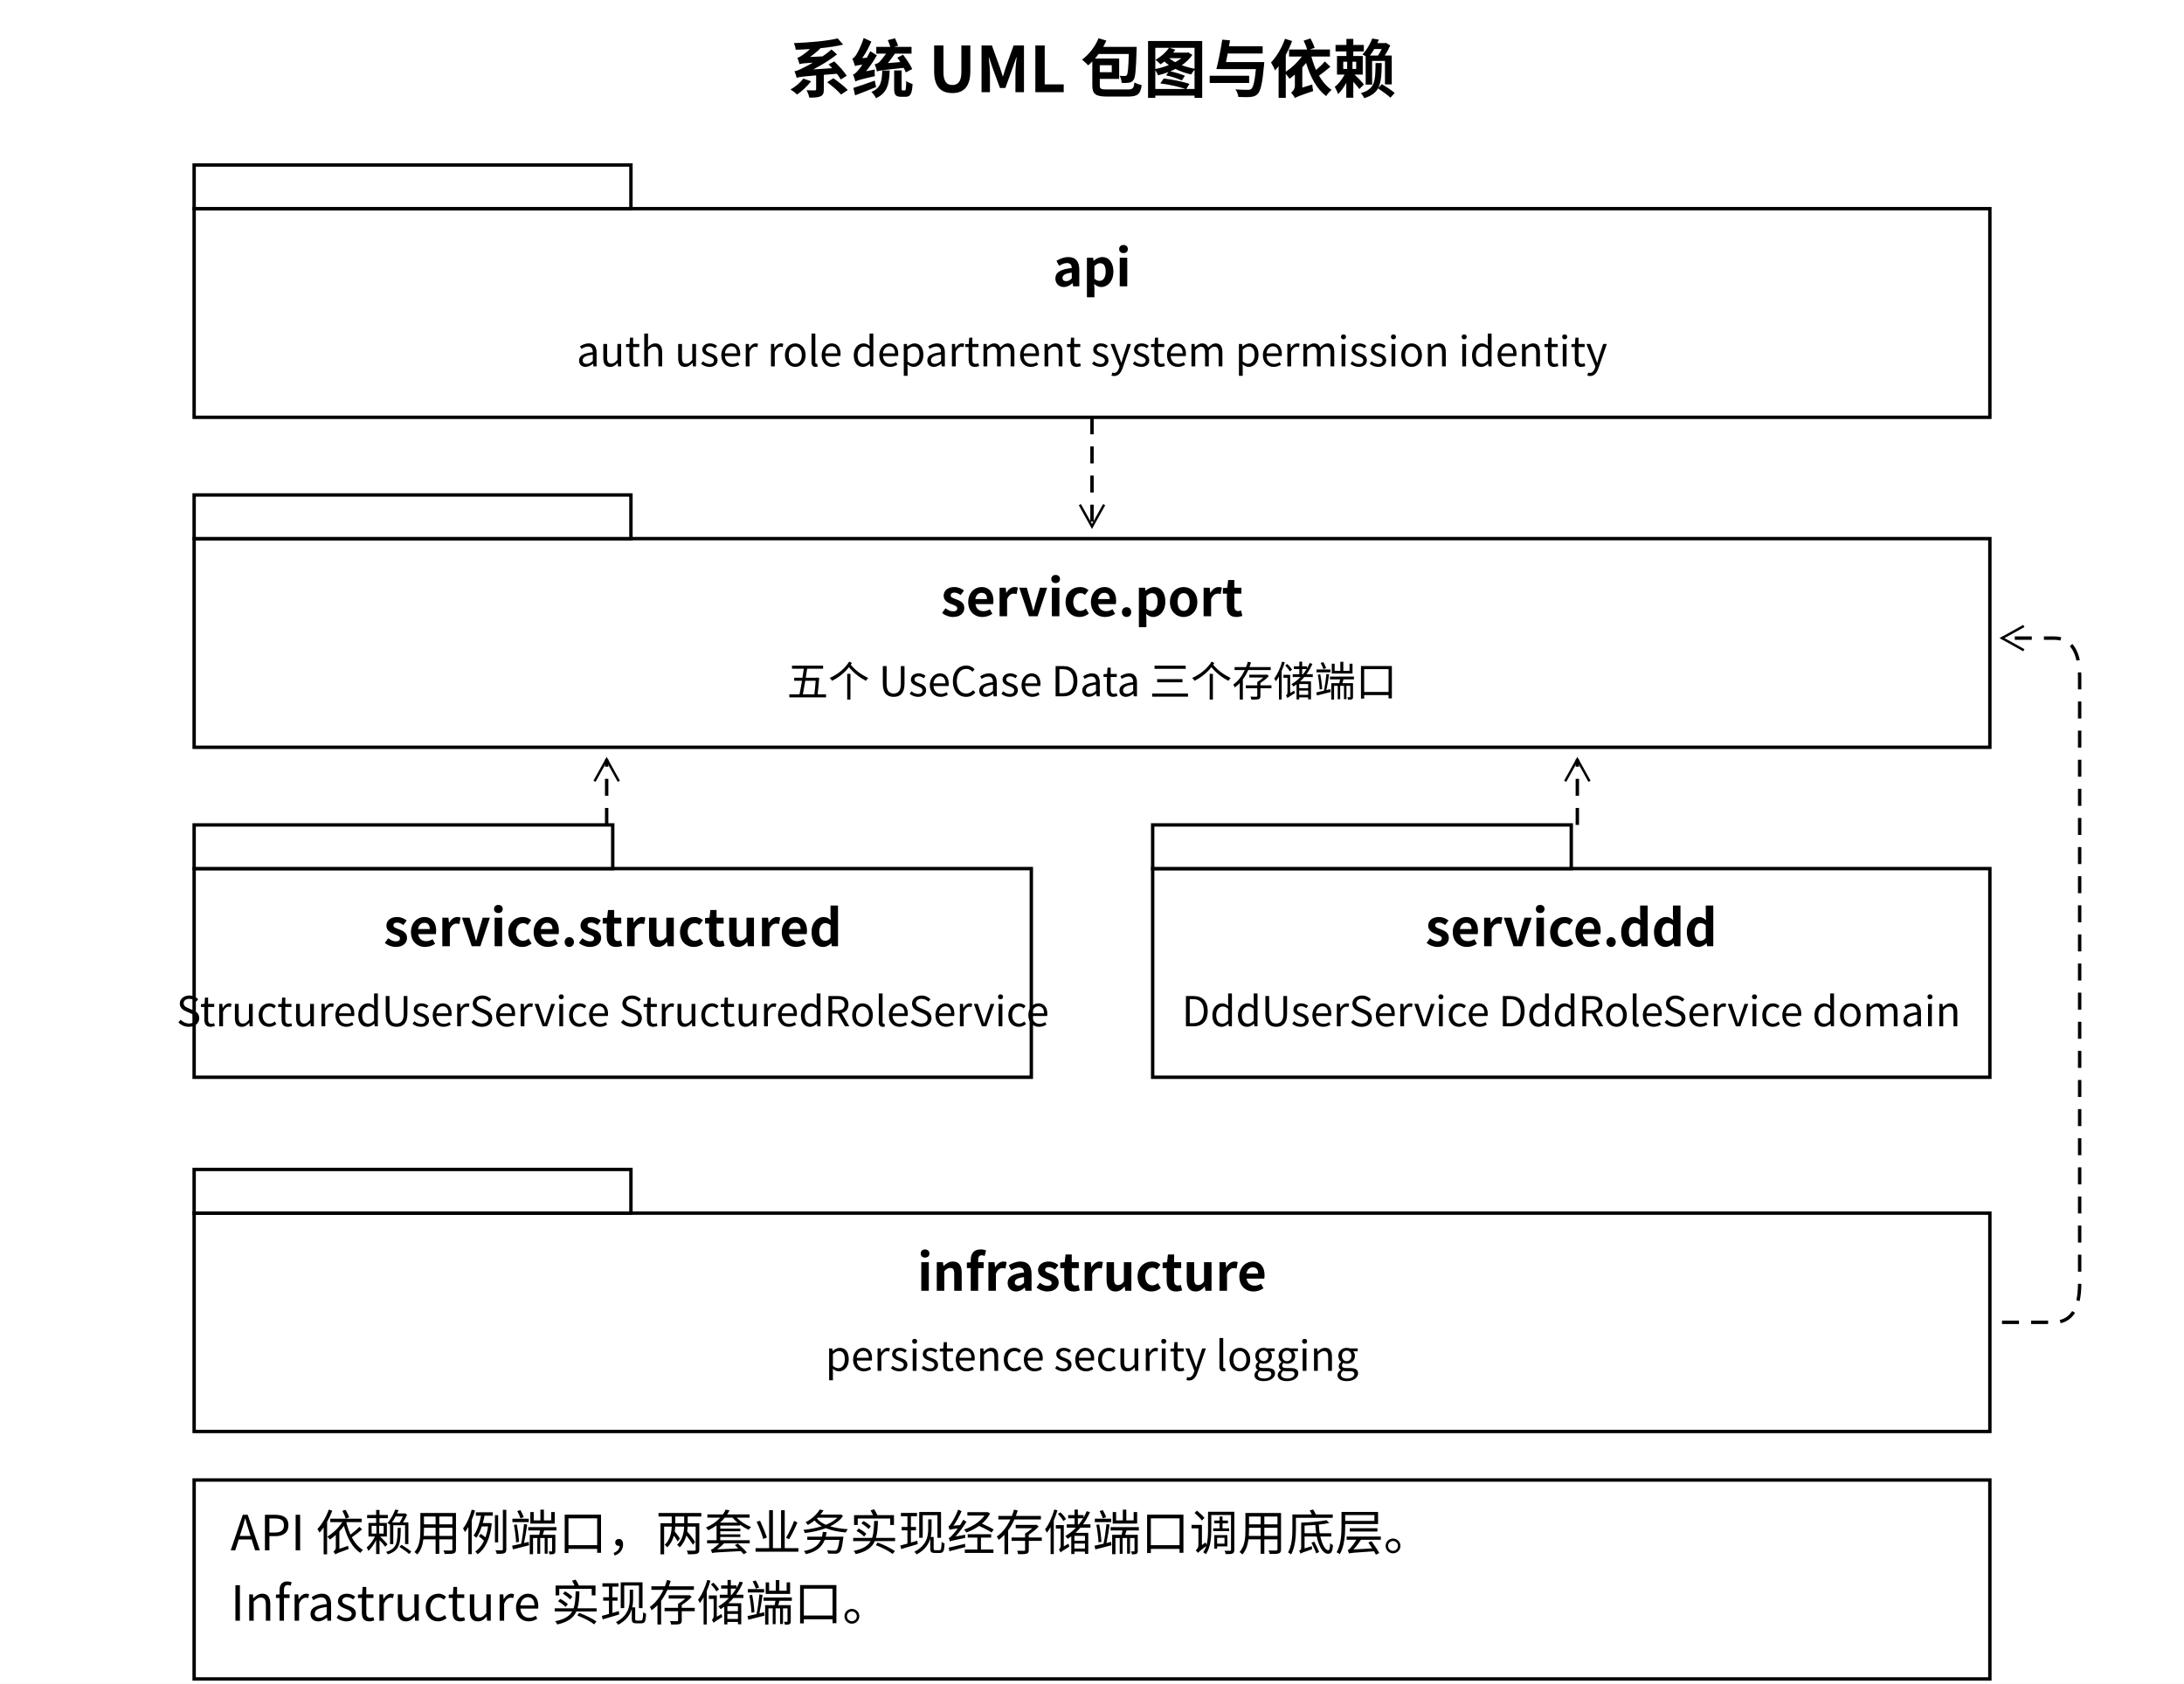
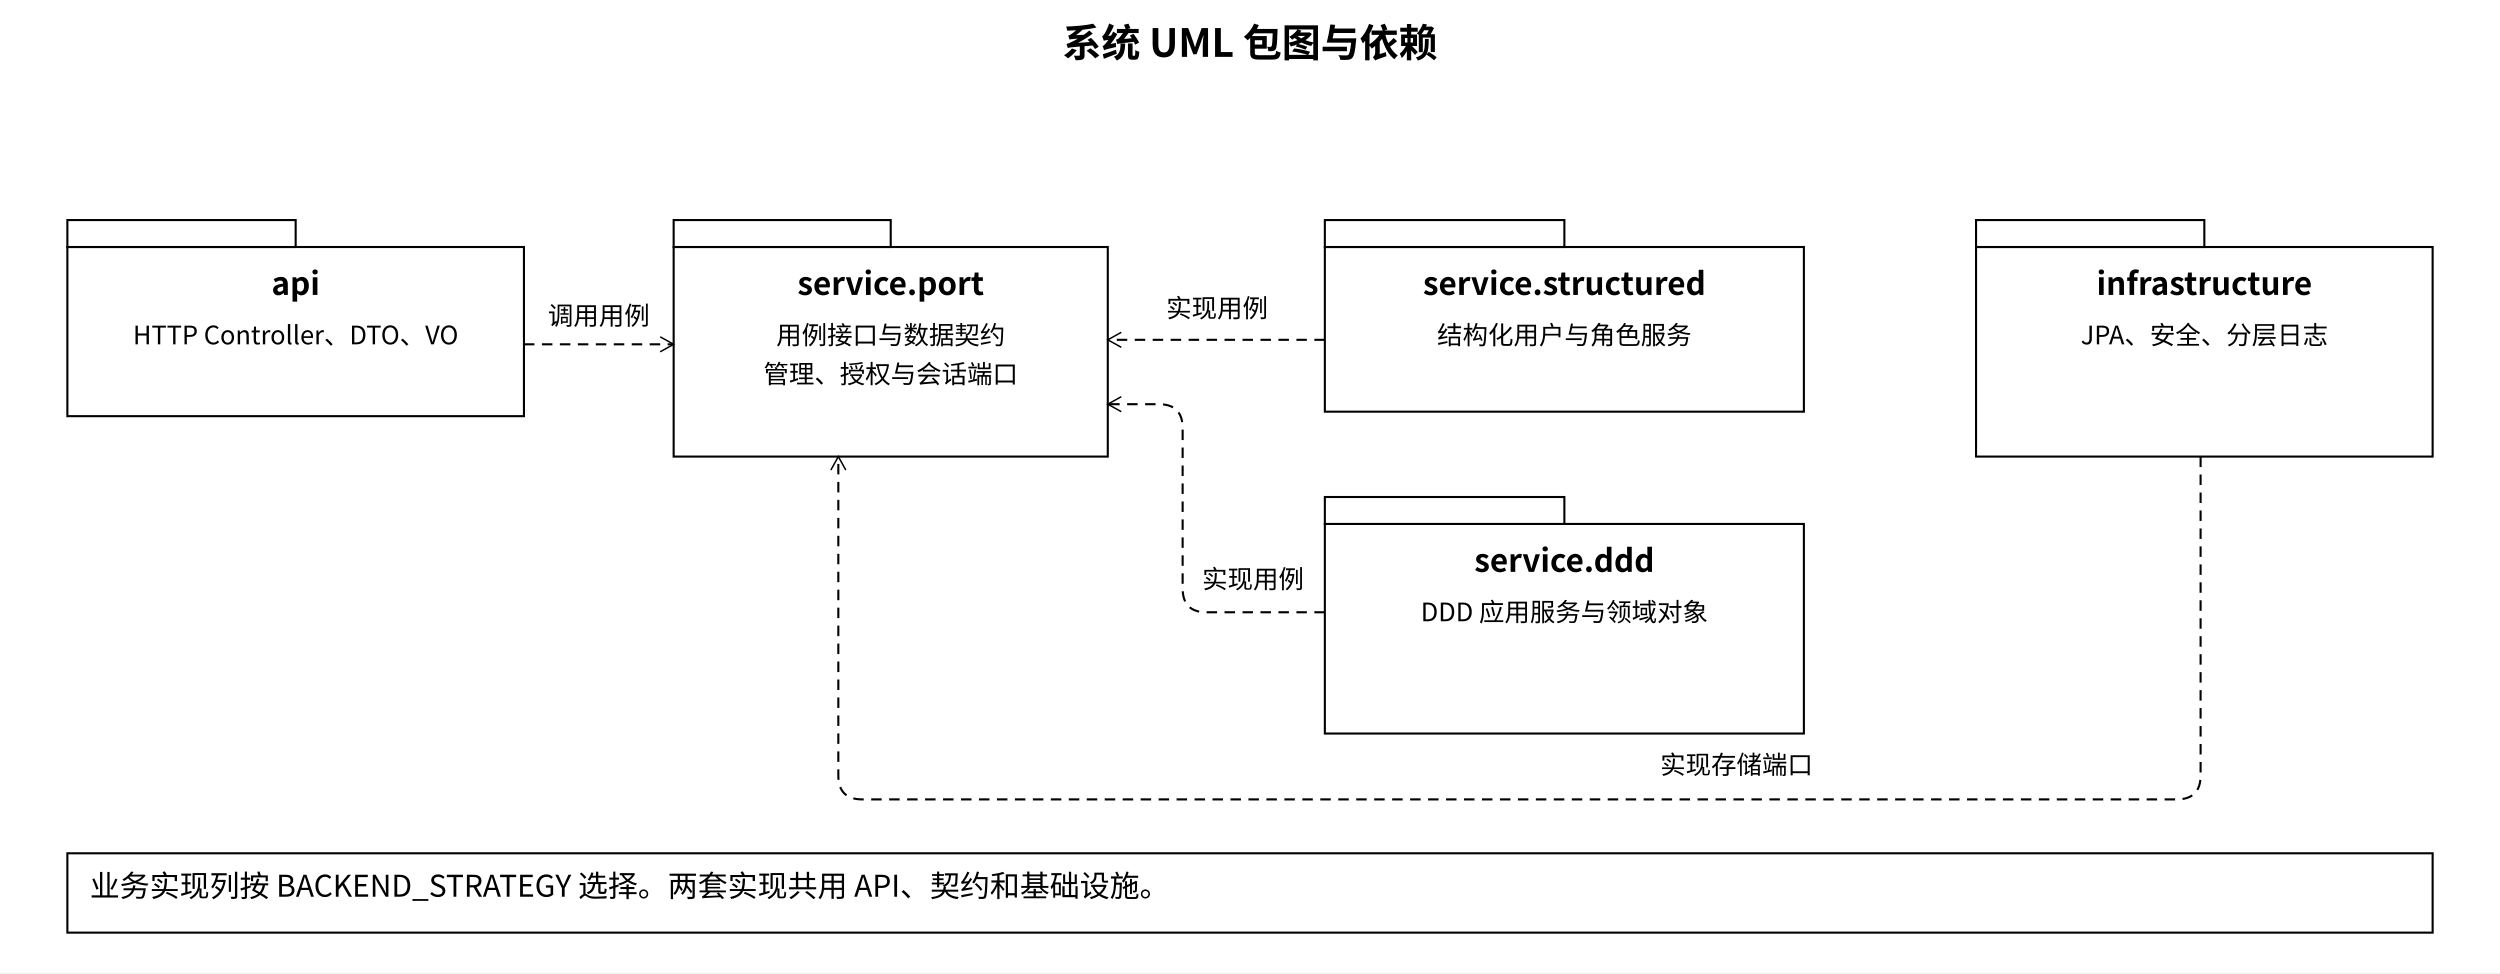
- <svg xmlns="http://www.w3.org/2000/svg" width="900" height="694" viewBox="0 0 900 694">
+ <svg xmlns="http://www.w3.org/2000/svg" width="1670" height="650" viewBox="0 0 1670 650">
  <style>text{font-family:'PingFang SC','Microsoft YaHei','Noto Sans CJK SC',system-ui,sans-serif;fill:black}</style>
  <defs>
    <marker id="open" markerWidth="12" markerHeight="12" refX="10" refY="6" orient="auto" markerUnits="userSpaceOnUse">
      <path d="M1,1 L10,6 L1,11" fill="none" stroke="black" />
    </marker>
    <marker id="filled" markerWidth="12" markerHeight="12" refX="10" refY="6" orient="auto" markerUnits="userSpaceOnUse">
      <path d="M1,1 L10,6 L1,11 Z" fill="black" />
    </marker>
    <marker id="triangle" markerWidth="16" markerHeight="16" refX="14" refY="8" orient="auto" markerUnits="userSpaceOnUse">
      <path d="M1,1 L14,8 L1,15 Z" fill="white" stroke="black" />
    </marker>
  </defs>
  <rect width="100%" height="100%" fill="white" />
-   <text x="450.0" y="38" font-size="26" text-anchor="middle" font-weight="600">系统 UML 包图与依赖</text>
-   <rect x="80" y="86" width="740" height="86" rx="0" fill="white" stroke="black" stroke-width="1.4" />
-   <rect x="80" y="68" width="180" height="18" rx="0" fill="white" stroke="black" stroke-width="1.4" />
-   <text x="450.0" y="118" font-size="21" text-anchor="middle" font-weight="600">api</text>
-   <text x="450.0" y="151" font-size="17" text-anchor="middle" font-weight="400">auth  user  role  department  system  permission  identity</text>
-   <rect x="80" y="222" width="740" height="86" rx="0" fill="white" stroke="black" stroke-width="1.4" />
-   <rect x="80" y="204" width="180" height="18" rx="0" fill="white" stroke="black" stroke-width="1.4" />
-   <text x="450.0" y="254" font-size="21" text-anchor="middle" font-weight="600">service.port</text>
-   <text x="450.0" y="287" font-size="17" text-anchor="middle" font-weight="400">五个 UseCase  Data  三个存储端口</text>
-   <rect x="80" y="358" width="345" height="86" rx="0" fill="white" stroke="black" stroke-width="1.4" />
-   <rect x="80" y="340" width="172.5" height="18" rx="0" fill="white" stroke="black" stroke-width="1.4" />
-   <text x="252.5" y="390" font-size="21" text-anchor="middle" font-weight="600">service.structured</text>
-   <text x="252.5" y="423" font-size="17" text-anchor="middle" font-weight="400">StructuredUserService  StructuredRoleService</text>
-   <rect x="475" y="358" width="345" height="86" rx="0" fill="white" stroke="black" stroke-width="1.4" />
-   <rect x="475" y="340" width="172.5" height="18" rx="0" fill="white" stroke="black" stroke-width="1.4" />
-   <text x="647.5" y="390" font-size="21" text-anchor="middle" font-weight="600">service.ddd</text>
-   <text x="647.5" y="423" font-size="17" text-anchor="middle" font-weight="400">DddUserService  DddRoleService  domain</text>
-   <rect x="80" y="500" width="740" height="90" rx="0" fill="white" stroke="black" stroke-width="1.4" />
-   <rect x="80" y="482" width="180" height="18" rx="0" fill="white" stroke="black" stroke-width="1.4" />
-   <text x="450.0" y="532" font-size="21" text-anchor="middle" font-weight="600">infrastructure</text>
-   <text x="450.0" y="565" font-size="17" text-anchor="middle" font-weight="400">persistence  security  logging</text>
-   <path d="M 450,172 L 450,217" fill="none" stroke="black" stroke-width="1.4" stroke-dasharray="7 5" marker-end="url(#open)" />
-   <path d="M 250,340 L 250,313" fill="none" stroke="black" stroke-width="1.4" stroke-dasharray="7 5" marker-end="url(#open)" />
-   <path d="M 650,340 L 650,313" fill="none" stroke="black" stroke-width="1.4" stroke-dasharray="7 5" marker-end="url(#open)" />
-   <path d="M 825,545 L 846.333,545.0 Q 857,545 857.0,529.0 L 857.0,279.0 Q 857,263 846.333,263.0 L 825,263" fill="none" stroke="black" stroke-width="1.4" stroke-dasharray="7 5" marker-end="url(#open)" />
-   <rect x="80" y="610" width="740" height="82" rx="0" fill="white" stroke="black" stroke-width="1.4" />
-   <text x="95" y="639" font-size="20" text-anchor="start" font-weight="400">API 依赖用例端口，两套业务实现经存储端口调用底层。</text>
-   <text x="95" y="668" font-size="20" text-anchor="start" font-weight="400">Infrastructure 实现存储端口。</text>
+   <text x="835.0" y="38" font-size="26" text-anchor="middle" font-weight="600">系统 UML 包图与依赖</text>
+   <rect x="45" y="165" width="305" height="113" rx="0" fill="white" stroke="black" stroke-width="1.4" />
+   <rect x="45" y="147" width="152.5" height="18" rx="0" fill="white" stroke="black" stroke-width="1.4" />
+   <text x="197.5" y="197" font-size="21" text-anchor="middle" font-weight="600">api</text>
+   <text x="197.5" y="230" font-size="17" text-anchor="middle" font-weight="400">HTTP Controller、DTO、VO</text>
+   <rect x="450" y="165" width="290" height="140" rx="0" fill="white" stroke="black" stroke-width="1.4" />
+   <rect x="450" y="147" width="145.0" height="18" rx="0" fill="white" stroke="black" stroke-width="1.4" />
+   <text x="595.0" y="197" font-size="21" text-anchor="middle" font-weight="600">service.port</text>
+   <text x="595.0" y="230" font-size="17" text-anchor="middle" font-weight="400">用例接口与数据契约</text>
+   <text x="595.0" y="256" font-size="17" text-anchor="middle" font-weight="400">管理、授权与会话端口</text>
+   <rect x="885" y="165" width="320" height="110" rx="0" fill="white" stroke="black" stroke-width="1.4" />
+   <rect x="885" y="147" width="160.0" height="18" rx="0" fill="white" stroke="black" stroke-width="1.4" />
+   <text x="1045.0" y="197" font-size="21" text-anchor="middle" font-weight="600">service.structured</text>
+   <text x="1045.0" y="230" font-size="17" text-anchor="middle" font-weight="400">结构化用户与角色服务</text>
+   <rect x="885" y="350" width="320" height="140" rx="0" fill="white" stroke="black" stroke-width="1.4" />
+   <rect x="885" y="332" width="160.0" height="18" rx="0" fill="white" stroke="black" stroke-width="1.4" />
+   <text x="1045.0" y="382" font-size="21" text-anchor="middle" font-weight="600">service.ddd</text>
+   <text x="1045.0" y="415" font-size="17" text-anchor="middle" font-weight="400">DDD 应用服务与领域对象</text>
+   <rect x="1320" y="165" width="305" height="140" rx="0" fill="white" stroke="black" stroke-width="1.4" />
+   <rect x="1320" y="147" width="152.5" height="18" rx="0" fill="white" stroke="black" stroke-width="1.4" />
+   <text x="1472.5" y="197" font-size="21" text-anchor="middle" font-weight="600">infrastructure</text>
+   <text x="1472.5" y="230" font-size="17" text-anchor="middle" font-weight="400">JPA、安全、分层日志</text>
+   <path d="M 350,230 L 450,230" fill="none" stroke="black" stroke-width="1.4" stroke-dasharray="7 5" marker-end="url(#open)" />
+   <text x="400" y="217" font-size="17" text-anchor="middle" font-weight="400">调用用例</text>
+   <path d="M 885,227 L 740,227" fill="none" stroke="black" stroke-width="1.4" stroke-dasharray="7 5" marker-end="url(#open)" />
+   <text x="813" y="212" font-size="17" text-anchor="middle" font-weight="400">实现用例</text>
+   <path d="M 885,409 L 806.0,409.0 Q 790,409 790.0,393.0 L 790.0,286.0 Q 790,270 774.0,270.0 L 740,270" fill="none" stroke="black" stroke-width="1.4" stroke-dasharray="7 5" marker-end="url(#open)" />
+   <text x="837" y="393" font-size="17" text-anchor="middle" font-weight="400">实现用例</text>
+   <path d="M 1470,305 L 1470.0,518.0 Q 1470,534 1454.0,534.0 L 576.0,534.0 Q 560,534 560.0,518.0 L 560,305" fill="none" stroke="black" stroke-width="1.4" stroke-dasharray="7 5" marker-end="url(#open)" />
+   <text x="1160" y="517" font-size="17" text-anchor="middle" font-weight="400">实现存储端口</text>
+   <rect x="45" y="570" width="1580" height="53" rx="0" fill="white" stroke="black" stroke-width="1.4" />
+   <text x="60" y="599" font-size="20" text-anchor="start" font-weight="400">业务实现列按 BACKEND_STRATEGY 选择。两套实现共用 API、契约和基础设施。</text>
</svg>
